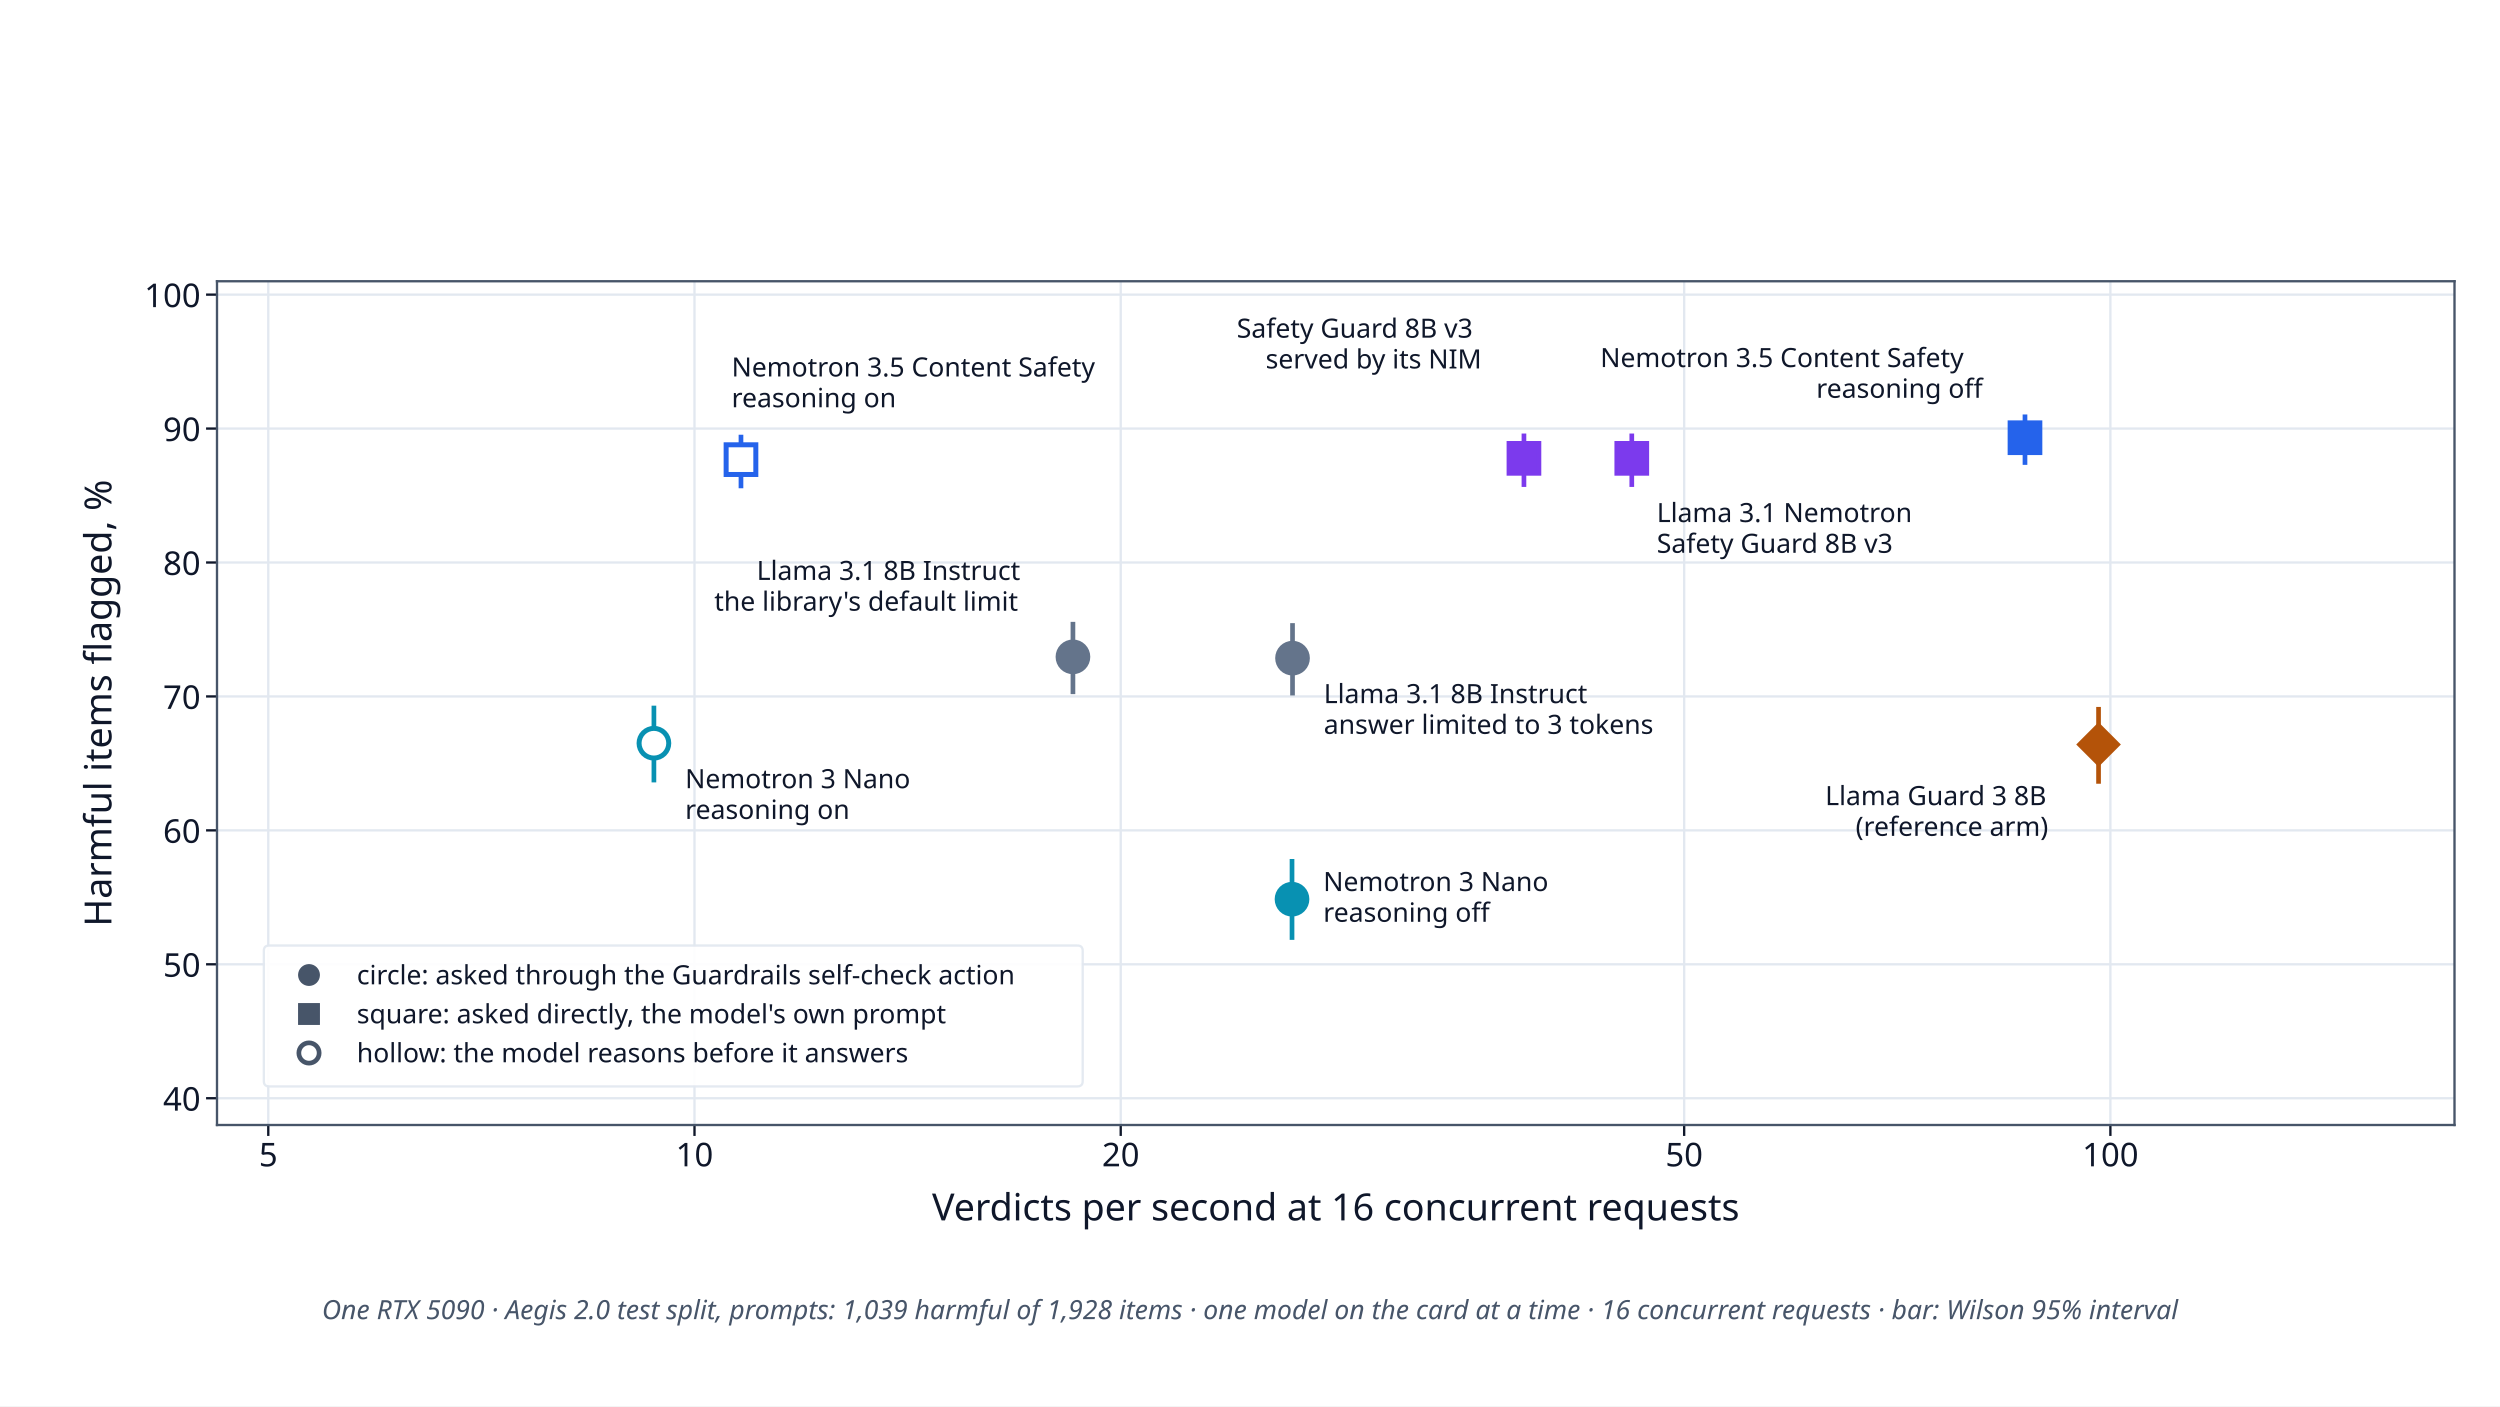
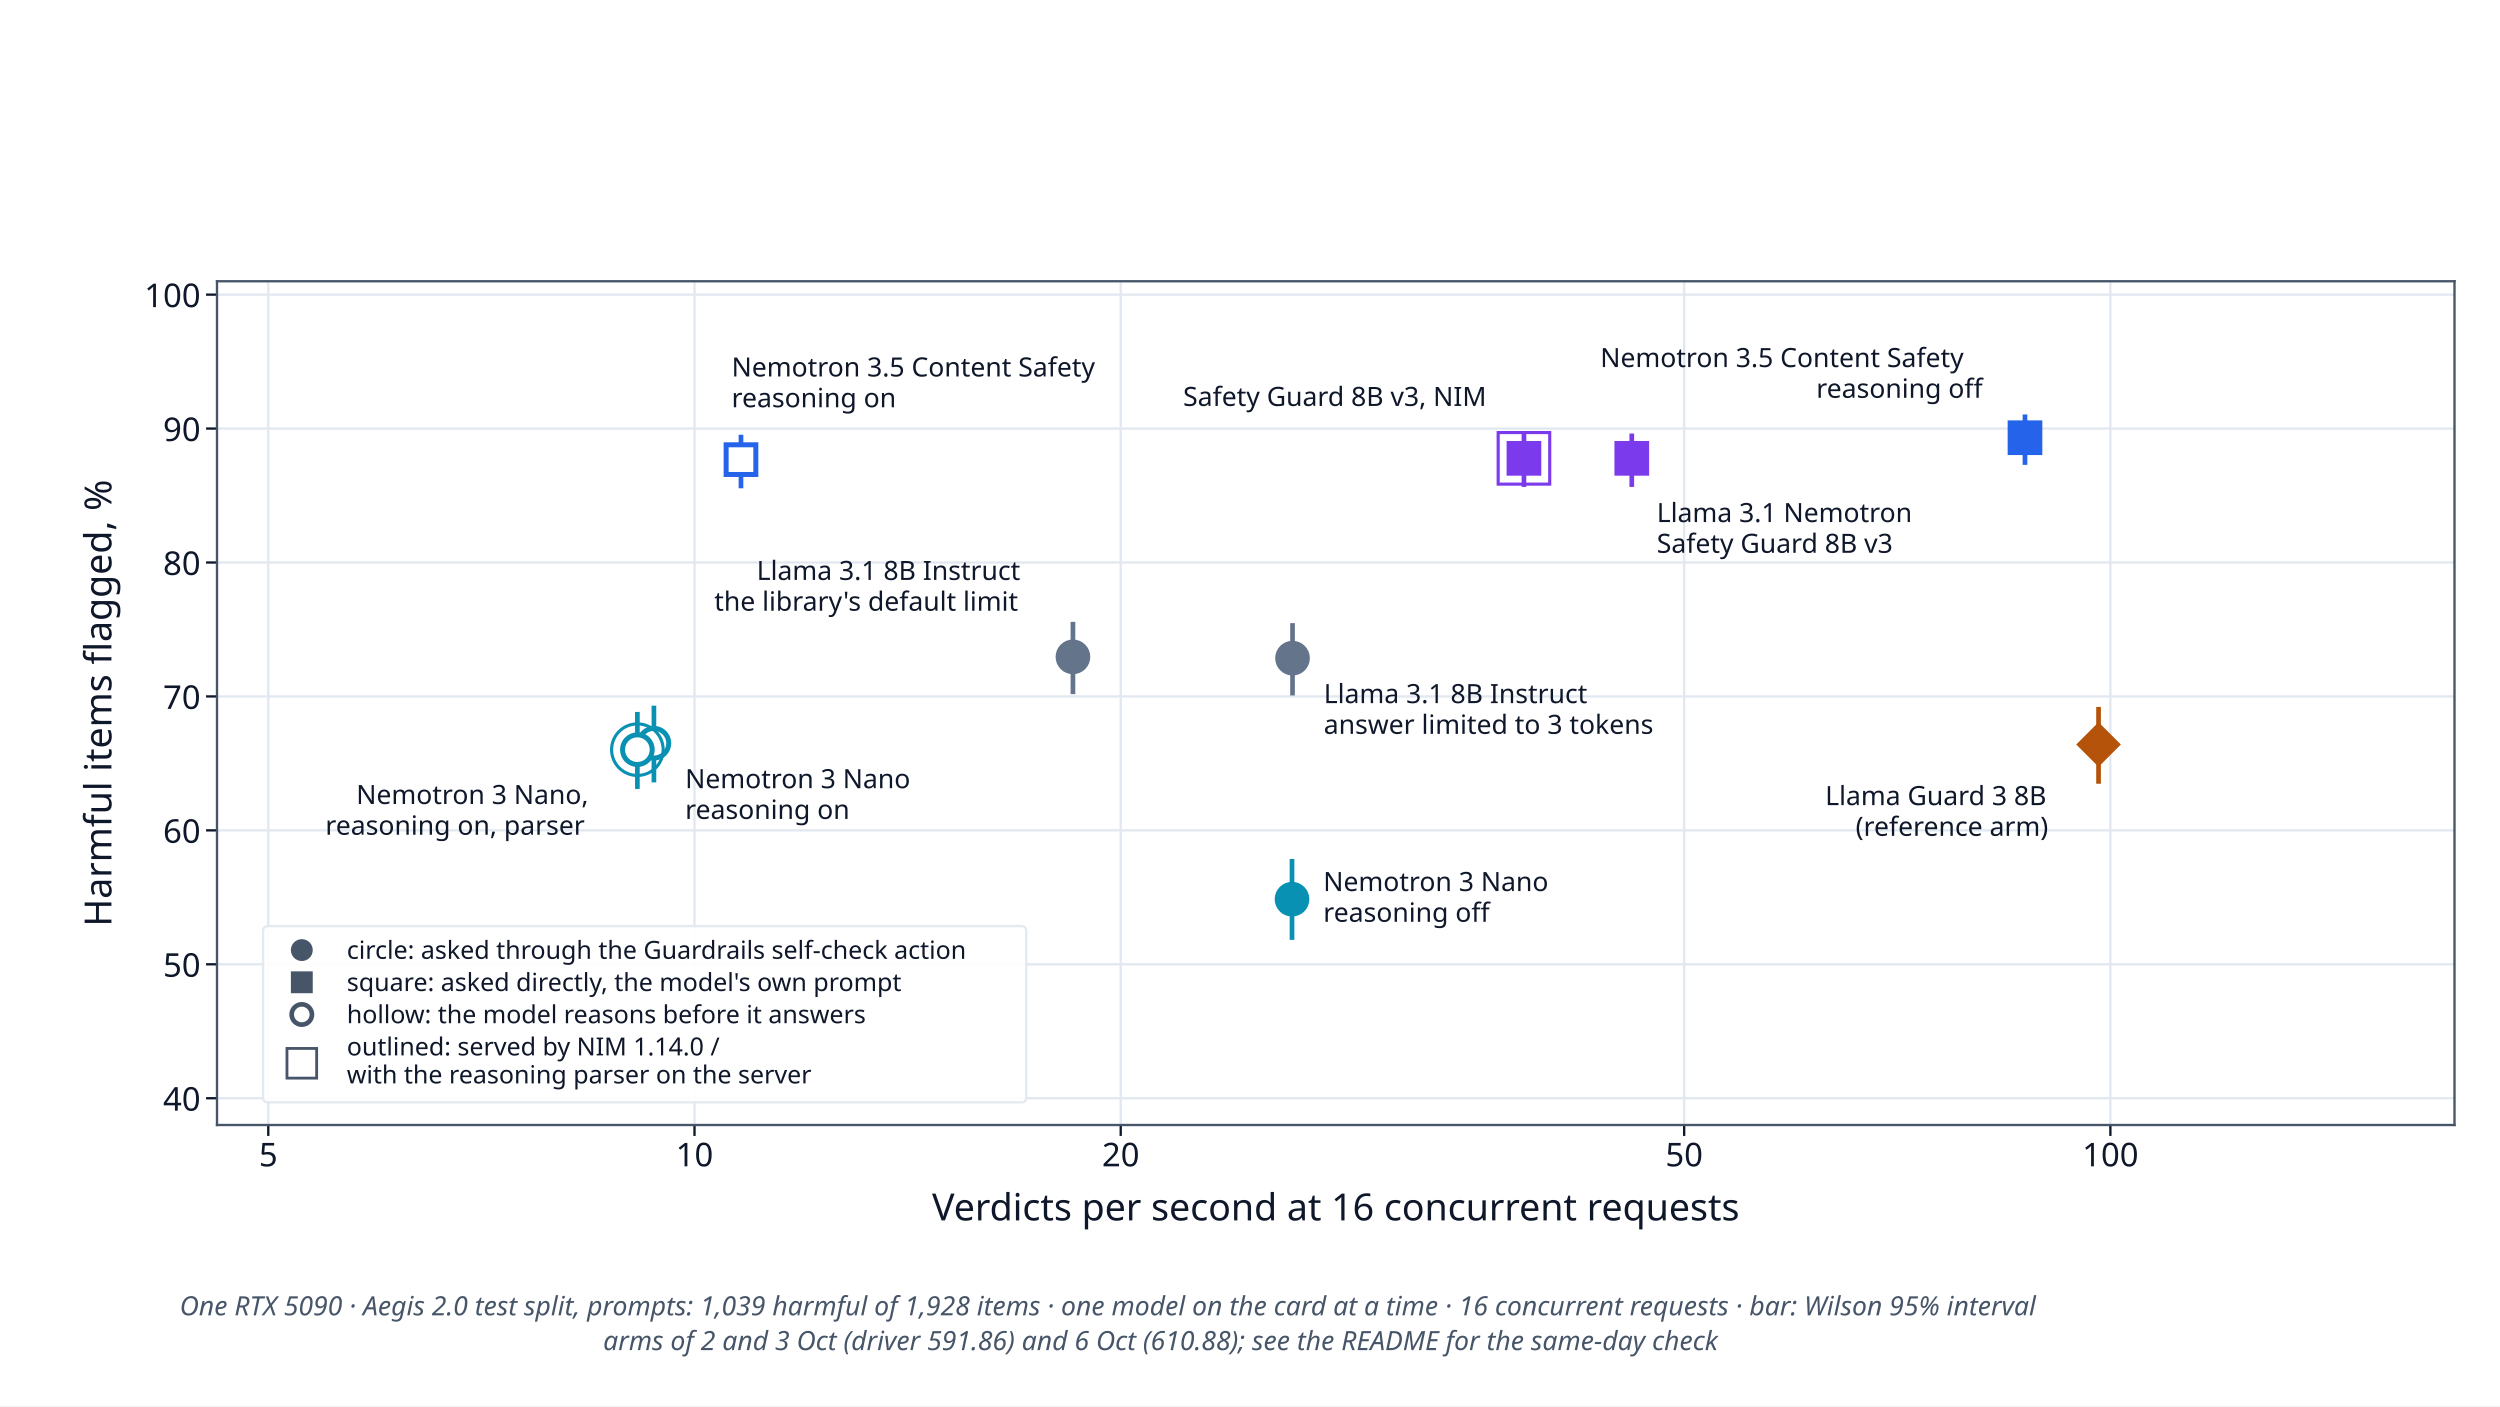
<svg xmlns="http://www.w3.org/2000/svg" xmlns:xlink="http://www.w3.org/1999/xlink" width="1600" height="900" viewBox="0 0 1600 900" version="1.1">
  <defs>
    <style type="text/css">*{stroke-linejoin: round; stroke-linecap: butt}</style>
  </defs>
  <g id="figure_1">
    <g id="patch_1">
      <path d="M 0 900  L 1600 900  L 1600 0  L 0 0  z " style="fill: #ffffff" />
    </g>
    <g id="axes_1">
      <g id="patch_2">
        <path d="M 138.88 720  L 1570.88 720  L 1570.88 180  L 138.88 180  z " style="fill: #ffffff" />
      </g>
      <g id="matplotlib.axis_1">
        <g id="xtick_1">
          <g id="line2d_1">
            <path d="M 171.694 720  L 171.694 180  " clip-path="url(#p97b2269379)" style="fill: none; stroke: #e2e8f0; stroke-width: 1.5; stroke-linecap: square" />
          </g>
          <g id="line2d_2">
            <defs>
              <path id="m2c2556c2d8" d="M 0 0  L 0 7  " style="stroke: #0f172a; stroke-width: 1.5" />
            </defs>
            <g>
              <use xlink:href="#m2c2556c2d8" x="171.694" y="720" style="fill: #0f172a; stroke: #0f172a; stroke-width: 1.5" />
            </g>
          </g>
          <g id="text_1">
            <text style="font-size: 21px; font-family: 'Space Grotesk', sans-serif; text-anchor: middle; fill: #0f172a" x="171.694" y="746.457" transform="rotate(-0 171.6943 746.4567)">5</text>
          </g>
        </g>
        <g id="xtick_2">
          <g id="line2d_3">
            <path d="M 444.478 720  L 444.478 180  " clip-path="url(#p97b2269379)" style="fill: none; stroke: #e2e8f0; stroke-width: 1.5; stroke-linecap: square" />
          </g>
          <g id="line2d_4">
            <g>
              <use xlink:href="#m2c2556c2d8" x="444.478" y="720" style="fill: #0f172a; stroke: #0f172a; stroke-width: 1.5" />
            </g>
          </g>
          <g id="text_2">
            <text style="font-size: 21px; font-family: 'Space Grotesk', sans-serif; text-anchor: middle; fill: #0f172a" x="444.478" y="746.457" transform="rotate(-0 444.4782 746.4567)">10</text>
          </g>
        </g>
        <g id="xtick_3">
          <g id="line2d_5">
            <path d="M 717.262 720  L 717.262 180  " clip-path="url(#p97b2269379)" style="fill: none; stroke: #e2e8f0; stroke-width: 1.5; stroke-linecap: square" />
          </g>
          <g id="line2d_6">
            <g>
              <use xlink:href="#m2c2556c2d8" x="717.262" y="720" style="fill: #0f172a; stroke: #0f172a; stroke-width: 1.5" />
            </g>
          </g>
          <g id="text_3">
            <text style="font-size: 21px; font-family: 'Space Grotesk', sans-serif; text-anchor: middle; fill: #0f172a" x="717.262" y="746.457" transform="rotate(-0 717.2621 746.4567)">20</text>
          </g>
        </g>
        <g id="xtick_4">
          <g id="line2d_7">
            <path d="M 1077.863 720  L 1077.863 180  " clip-path="url(#p97b2269379)" style="fill: none; stroke: #e2e8f0; stroke-width: 1.5; stroke-linecap: square" />
          </g>
          <g id="line2d_8">
            <g>
              <use xlink:href="#m2c2556c2d8" x="1077.863" y="720" style="fill: #0f172a; stroke: #0f172a; stroke-width: 1.5" />
            </g>
          </g>
          <g id="text_4">
            <text style="font-size: 21px; font-family: 'Space Grotesk', sans-serif; text-anchor: middle; fill: #0f172a" x="1077.863" y="746.457" transform="rotate(-0 1077.863 746.4567)">50</text>
          </g>
        </g>
        <g id="xtick_5">
          <g id="line2d_9">
            <path d="M 1350.647 720  L 1350.647 180  " clip-path="url(#p97b2269379)" style="fill: none; stroke: #e2e8f0; stroke-width: 1.5; stroke-linecap: square" />
          </g>
          <g id="line2d_10">
            <g>
              <use xlink:href="#m2c2556c2d8" x="1350.647" y="720" style="fill: #0f172a; stroke: #0f172a; stroke-width: 1.5" />
            </g>
          </g>
          <g id="text_5">
            <text style="font-size: 21px; font-family: 'Space Grotesk', sans-serif; text-anchor: middle; fill: #0f172a" x="1350.647" y="746.457" transform="rotate(-0 1350.647 746.4567)">100</text>
          </g>
        </g>
        <g id="text_6">
          <text style="font-size: 24px; font-family: 'Space Grotesk', sans-serif; text-anchor: middle; fill: #0f172a" x="854.88" y="781.06" transform="rotate(-0 854.88 781.0603)">Verdicts per second at 16 concurrent requests</text>
        </g>
      </g>
      <g id="matplotlib.axis_2">
        <g id="ytick_1">
          <g id="line2d_11">
            <path d="M 138.88 702.857  L 1570.88 702.857  " clip-path="url(#p97b2269379)" style="fill: none; stroke: #e2e8f0; stroke-width: 1.5; stroke-linecap: square" />
          </g>
          <g id="line2d_12">
            <defs>
              <path id="m90295307e1" d="M 0 0  L -7 0  " style="stroke: #0f172a; stroke-width: 1.5" />
            </defs>
            <g>
              <use xlink:href="#m90295307e1" x="138.88" y="702.857" style="fill: #0f172a; stroke: #0f172a; stroke-width: 1.5" />
            </g>
          </g>
          <g id="text_7">
            <text style="font-size: 21px; font-family: 'Space Grotesk', sans-serif; text-anchor: end; fill: #0f172a" x="128.38" y="710.836" transform="rotate(-0 128.38 710.8355)">40</text>
          </g>
        </g>
        <g id="ytick_2">
          <g id="line2d_13">
            <path d="M 138.88 617.143  L 1570.88 617.143  " clip-path="url(#p97b2269379)" style="fill: none; stroke: #e2e8f0; stroke-width: 1.5; stroke-linecap: square" />
          </g>
          <g id="line2d_14">
            <g>
              <use xlink:href="#m90295307e1" x="138.88" y="617.143" style="fill: #0f172a; stroke: #0f172a; stroke-width: 1.5" />
            </g>
          </g>
          <g id="text_8">
            <text style="font-size: 21px; font-family: 'Space Grotesk', sans-serif; text-anchor: end; fill: #0f172a" x="128.38" y="625.121" transform="rotate(-0 128.38 625.1212)">50</text>
          </g>
        </g>
        <g id="ytick_3">
          <g id="line2d_15">
            <path d="M 138.88 531.429  L 1570.88 531.429  " clip-path="url(#p97b2269379)" style="fill: none; stroke: #e2e8f0; stroke-width: 1.5; stroke-linecap: square" />
          </g>
          <g id="line2d_16">
            <g>
              <use xlink:href="#m90295307e1" x="138.88" y="531.429" style="fill: #0f172a; stroke: #0f172a; stroke-width: 1.5" />
            </g>
          </g>
          <g id="text_9">
            <text style="font-size: 21px; font-family: 'Space Grotesk', sans-serif; text-anchor: end; fill: #0f172a" x="128.38" y="539.407" transform="rotate(-0 128.38 539.4069)">60</text>
          </g>
        </g>
        <g id="ytick_4">
          <g id="line2d_17">
            <path d="M 138.88 445.714  L 1570.88 445.714  " clip-path="url(#p97b2269379)" style="fill: none; stroke: #e2e8f0; stroke-width: 1.5; stroke-linecap: square" />
          </g>
          <g id="line2d_18">
            <g>
              <use xlink:href="#m90295307e1" x="138.88" y="445.714" style="fill: #0f172a; stroke: #0f172a; stroke-width: 1.5" />
            </g>
          </g>
          <g id="text_10">
            <text style="font-size: 21px; font-family: 'Space Grotesk', sans-serif; text-anchor: end; fill: #0f172a" x="128.38" y="453.693" transform="rotate(-0 128.38 453.6926)">70</text>
          </g>
        </g>
        <g id="ytick_5">
          <g id="line2d_19">
            <path d="M 138.88 360  L 1570.88 360  " clip-path="url(#p97b2269379)" style="fill: none; stroke: #e2e8f0; stroke-width: 1.5; stroke-linecap: square" />
          </g>
          <g id="line2d_20">
            <g>
              <use xlink:href="#m90295307e1" x="138.88" y="360" style="fill: #0f172a; stroke: #0f172a; stroke-width: 1.5" />
            </g>
          </g>
          <g id="text_11">
            <text style="font-size: 21px; font-family: 'Space Grotesk', sans-serif; text-anchor: end; fill: #0f172a" x="128.38" y="367.978" transform="rotate(-0 128.38 367.9784)">80</text>
          </g>
        </g>
        <g id="ytick_6">
          <g id="line2d_21">
            <path d="M 138.88 274.286  L 1570.88 274.286  " clip-path="url(#p97b2269379)" style="fill: none; stroke: #e2e8f0; stroke-width: 1.5; stroke-linecap: square" />
          </g>
          <g id="line2d_22">
            <g>
              <use xlink:href="#m90295307e1" x="138.88" y="274.286" style="fill: #0f172a; stroke: #0f172a; stroke-width: 1.5" />
            </g>
          </g>
          <g id="text_12">
            <text style="font-size: 21px; font-family: 'Space Grotesk', sans-serif; text-anchor: end; fill: #0f172a" x="128.38" y="282.264" transform="rotate(-0 128.38 282.2641)">90</text>
          </g>
        </g>
        <g id="ytick_7">
          <g id="line2d_23">
            <path d="M 138.88 188.571  L 1570.88 188.571  " clip-path="url(#p97b2269379)" style="fill: none; stroke: #e2e8f0; stroke-width: 1.5; stroke-linecap: square" />
          </g>
          <g id="line2d_24">
            <g>
              <use xlink:href="#m90295307e1" x="138.88" y="188.571" style="fill: #0f172a; stroke: #0f172a; stroke-width: 1.5" />
            </g>
          </g>
          <g id="text_13">
            <text style="font-size: 21px; font-family: 'Space Grotesk', sans-serif; text-anchor: end; fill: #0f172a" x="128.38" y="196.55" transform="rotate(-0 128.38 196.5498)">100</text>
          </g>
        </g>
        <g id="text_14">
          <text style="font-size: 24px; font-family: 'Space Grotesk', sans-serif; text-anchor: middle; fill: #0f172a" x="71.305" y="450" transform="rotate(-90 71.305 450)">Harmful items flagged, %</text>
        </g>
      </g>
      <g id="line2d_25">
        <path d="M 827.215 445.08  L 827.215 398.789  " clip-path="url(#p97b2269379)" style="fill: none; stroke: #64748b; stroke-width: 3" />
      </g>
      <g id="line2d_26">
        <path d="M 686.68 444.232  L 686.68 397.993  " clip-path="url(#p97b2269379)" style="fill: none; stroke: #64748b; stroke-width: 3" />
      </g>
      <g id="line2d_27">
        <path d="M 418.502 500.74  L 418.502 451.623  " clip-path="url(#p97b2269379)" style="fill: none; stroke: #0891b2; stroke-width: 3" />
      </g>
      <g id="line2d_28">
        <path d="M 826.893 601.524  L 826.893 549.747  " clip-path="url(#p97b2269379)" style="fill: none; stroke: #0891b2; stroke-width: 3" />
      </g>
      <g id="line2d_29">
        <path d="M 1295.99 297.502  L 1295.99 265.267  " clip-path="url(#p97b2269379)" style="fill: none; stroke: #2563eb; stroke-width: 3" />
      </g>
      <g id="line2d_30">
        <path d="M 474.224 312.496  L 474.224 278.218  " clip-path="url(#p97b2269379)" style="fill: none; stroke: #2563eb; stroke-width: 3" />
      </g>
      <g id="line2d_31">
        <path d="M 1044.339 311.617  L 1044.339 277.453  " clip-path="url(#p97b2269379)" style="fill: none; stroke: #7c3aed; stroke-width: 3" />
      </g>
      <g id="line2d_32">
        <path d="M 1343.07 501.58  L 1343.07 452.428  " clip-path="url(#p97b2269379)" style="fill: none; stroke: #b45309; stroke-width: 3" />
      </g>
      <g id="line2d_33">
        <path d="M 975.324 311.617  L 975.324 277.453  " clip-path="url(#p97b2269379)" style="fill: none; stroke: #7c3aed; stroke-width: 3" />
      </g>
+       <g id="line2d_34">
+         <path d="M 407.92 504.936  L 407.92 455.647  " clip-path="url(#p97b2269379)" style="fill: none; stroke: #0891b2; stroke-width: 3" />
+       </g>
      <g id="patch_3">
        <path d="M 138.88 720  L 138.88 180  " style="fill: none; stroke: #475569; stroke-width: 1.5; stroke-linejoin: miter; stroke-linecap: square" />
      </g>
      <g id="patch_4">
        <path d="M 1570.88 720  L 1570.88 180  " style="fill: none; stroke: #475569; stroke-width: 1.5; stroke-linejoin: miter; stroke-linecap: square" />
      </g>
      <g id="patch_5">
        <path d="M 138.88 720  L 1570.88 720  " style="fill: none; stroke: #475569; stroke-width: 1.5; stroke-linejoin: miter; stroke-linecap: square" />
      </g>
      <g id="patch_6">
        <path d="M 138.88 180  L 1570.88 180  " style="fill: none; stroke: #475569; stroke-width: 1.5; stroke-linejoin: miter; stroke-linecap: square" />
      </g>
-       <g id="line2d_34">
+       <g id="line2d_35">
        <defs>
          <path id="m4cd215f87e" d="M 0 9.5  C 2.519 9.5 4.936 8.499 6.718 6.718  C 8.499 4.936 9.5 2.519 9.5 0  C 9.5 -2.519 8.499 -4.936 6.718 -6.718  C 4.936 -8.499 2.519 -9.5 0 -9.5  C -2.519 -9.5 -4.936 -8.499 -6.718 -6.718  C -8.499 -4.936 -9.5 -2.519 -9.5 0  C -9.5 2.519 -8.499 4.936 -6.718 6.718  C -4.936 8.499 -2.519 9.5 0 9.5  z " style="stroke: #64748b; stroke-width: 3.2" />
        </defs>
        <g clip-path="url(#p97b2269379)">
          <use xlink:href="#m4cd215f87e" x="827.215" y="421.213" style="fill: #64748b; stroke: #64748b; stroke-width: 3.2" />
        </g>
      </g>
      <g id="text_15">
        <text style="font-size: 17px; font-family: 'Space Grotesk', sans-serif; fill: #0f172a" transform="translate(847.2146 449.9951)">Llama 3.1 8B Instruct</text>
        <text style="font-size: 17px; font-family: 'Space Grotesk', sans-serif; fill: #0f172a" transform="translate(847.2146 469.6772)">answer limited to 3 tokens</text>
      </g>
-       <g id="line2d_35">
+       <g id="line2d_36">
        <g clip-path="url(#p97b2269379)">
          <use xlink:href="#m4cd215f87e" x="686.68" y="420.388" style="fill: #64748b; stroke: #64748b; stroke-width: 3.2" />
        </g>
      </g>
      <g id="text_16">
        <text style="font-size: 17px; font-family: 'Space Grotesk', sans-serif; fill: #0f172a" transform="translate(484.2831 371.1701)">Llama 3.1 8B Instruct</text>
        <text style="font-size: 17px; font-family: 'Space Grotesk', sans-serif; fill: #0f172a" transform="translate(457.1416 390.8523)">the library's default limit</text>
      </g>
-       <g id="line2d_36">
+       <g id="line2d_37">
        <defs>
          <path id="m36b922b8f1" d="M 0 9.5  C 2.519 9.5 4.936 8.499 6.718 6.718  C 8.499 4.936 9.5 2.519 9.5 0  C 9.5 -2.519 8.499 -4.936 6.718 -6.718  C 4.936 -8.499 2.519 -9.5 0 -9.5  C -2.519 -9.5 -4.936 -8.499 -6.718 -6.718  C -8.499 -4.936 -9.5 -2.519 -9.5 0  C -9.5 2.519 -8.499 4.936 -6.718 6.718  C -4.936 8.499 -2.519 9.5 0 9.5  z " style="stroke: #0891b2; stroke-width: 3.2" />
        </defs>
        <g clip-path="url(#p97b2269379)">
          <use xlink:href="#m36b922b8f1" x="418.502" y="475.661" style="fill: #ffffff; stroke: #0891b2; stroke-width: 3.2" />
        </g>
      </g>
      <g id="text_17">
        <text style="font-size: 17px; font-family: 'Space Grotesk', sans-serif; fill: #0f172a" transform="translate(438.5018 504.443)">Nemotron 3 Nano</text>
        <text style="font-size: 17px; font-family: 'Space Grotesk', sans-serif; fill: #0f172a" transform="translate(438.5018 524.1252)">reasoning on</text>
      </g>
-       <g id="line2d_37">
+       <g id="line2d_38">
        <defs>
          <path id="mce63f2d6fa" d="M 0 9.5  C 2.519 9.5 4.936 8.499 6.718 6.718  C 8.499 4.936 9.5 2.519 9.5 0  C 9.5 -2.519 8.499 -4.936 6.718 -6.718  C 4.936 -8.499 2.519 -9.5 0 -9.5  C -2.519 -9.5 -4.936 -8.499 -6.718 -6.718  C -8.499 -4.936 -9.5 -2.519 -9.5 0  C -9.5 2.519 -8.499 4.936 -6.718 6.718  C -4.936 8.499 -2.519 9.5 0 9.5  z " style="stroke: #0891b2; stroke-width: 3.2" />
        </defs>
        <g clip-path="url(#p97b2269379)">
          <use xlink:href="#mce63f2d6fa" x="826.893" y="575.482" style="fill: #0891b2; stroke: #0891b2; stroke-width: 3.2" />
        </g>
      </g>
      <g id="text_18">
        <text style="font-size: 17px; font-family: 'Space Grotesk', sans-serif; fill: #0f172a" transform="translate(846.8926 570.2643)">Nemotron 3 Nano</text>
        <text style="font-size: 17px; font-family: 'Space Grotesk', sans-serif; fill: #0f172a" transform="translate(846.8926 589.9465)">reasoning off</text>
      </g>
-       <g id="line2d_38">
+       <g id="line2d_39">
        <defs>
          <path id="m3acf0d2640" d="M -9.5 9.5  L 9.5 9.5  L 9.5 -9.5  L -9.5 -9.5  z " style="stroke: #2563eb; stroke-width: 3.2; stroke-linejoin: miter" />
        </defs>
        <g clip-path="url(#p97b2269379)">
          <use xlink:href="#m3acf0d2640" x="1295.99" y="280.143" style="fill: #2563eb; stroke: #2563eb; stroke-width: 3.2; stroke-linejoin: miter" />
        </g>
      </g>
      <g id="text_19">
        <text style="font-size: 17px; font-family: 'Space Grotesk', sans-serif; fill: #0f172a" transform="translate(1024.17 234.9254)">Nemotron 3.5 Content Safety</text>
        <text style="font-size: 17px; font-family: 'Space Grotesk', sans-serif; fill: #0f172a" transform="translate(1162.412 254.6075)">reasoning off</text>
      </g>
-       <g id="line2d_39">
+       <g id="line2d_40">
        <defs>
          <path id="mfc27d1c7c5" d="M -9.5 9.5  L 9.5 9.5  L 9.5 -9.5  L -9.5 -9.5  z " style="stroke: #2563eb; stroke-width: 3.2; stroke-linejoin: miter" />
        </defs>
        <g clip-path="url(#p97b2269379)">
          <use xlink:href="#mfc27d1c7c5" x="474.224" y="294.167" style="fill: #ffffff; stroke: #2563eb; stroke-width: 3.2; stroke-linejoin: miter" />
        </g>
      </g>
      <g id="text_20">
        <text style="font-size: 17px; font-family: 'Space Grotesk', sans-serif; fill: #0f172a" transform="translate(468.2238 240.9499)">Nemotron 3.5 Content Safety</text>
        <text style="font-size: 17px; font-family: 'Space Grotesk', sans-serif; fill: #0f172a" transform="translate(468.2238 260.632)">reasoning on</text>
      </g>
-       <g id="line2d_40">
+       <g id="line2d_41">
        <defs>
          <path id="m11b76abd32" d="M -9.5 9.5  L 9.5 9.5  L 9.5 -9.5  L -9.5 -9.5  z " style="stroke: #7c3aed; stroke-width: 3.2; stroke-linejoin: miter" />
        </defs>
        <g clip-path="url(#p97b2269379)">
          <use xlink:href="#m11b76abd32" x="1044.339" y="293.342" style="fill: #7c3aed; stroke: #7c3aed; stroke-width: 3.2; stroke-linejoin: miter" />
        </g>
      </g>
      <g id="text_21">
        <text style="font-size: 17px; font-family: 'Space Grotesk', sans-serif; fill: #0f172a" transform="translate(1060.339 334.1249)">Llama 3.1 Nemotron</text>
        <text style="font-size: 17px; font-family: 'Space Grotesk', sans-serif; fill: #0f172a" transform="translate(1060.339 353.807)">Safety Guard 8B v3</text>
      </g>
-       <g id="line2d_41">
+       <g id="line2d_42">
        <defs>
          <path id="m6bb25801bf" d="M 0 12.021  L 12.021 0  L 0 -12.021  L -12.021 0  z " style="stroke: #b45309; stroke-width: 3.2; stroke-linejoin: miter" />
        </defs>
        <g clip-path="url(#p97b2269379)">
          <use xlink:href="#m6bb25801bf" x="1343.07" y="476.486" style="fill: #b45309; stroke: #b45309; stroke-width: 3.2; stroke-linejoin: miter" />
        </g>
      </g>
      <g id="text_22">
        <text style="font-size: 17px; font-family: 'Space Grotesk', sans-serif; fill: #0f172a" transform="translate(1168.128 515.268)">Llama Guard 3 8B</text>
        <text style="font-size: 17px; font-family: 'Space Grotesk', sans-serif; fill: #0f172a" transform="translate(1187.575 534.9502)">(reference arm)</text>
      </g>
-       <g id="line2d_42">
+       <g id="line2d_43">
        <g clip-path="url(#p97b2269379)">
          <use xlink:href="#m11b76abd32" x="975.324" y="293.342" style="fill: #7c3aed; stroke: #7c3aed; stroke-width: 3.2; stroke-linejoin: miter" />
        </g>
      </g>
+       <g id="line2d_44">
+         <defs>
+           <path id="m4248150de6" d="M -16.5 16.5  L 16.5 16.5  L 16.5 -16.5  L -16.5 -16.5  z " style="stroke: #7c3aed; stroke-width: 2; stroke-linejoin: miter" />
+         </defs>
+         <g clip-path="url(#p97b2269379)">
+           <use xlink:href="#m4248150de6" x="975.324" y="293.342" style="fill-opacity: 0; stroke: #7c3aed; stroke-width: 2; stroke-linejoin: miter" />
+         </g>
+       </g>
      <g id="text_23">
-         <text style="font-size: 17px; font-family: 'Space Grotesk', sans-serif; fill: #0f172a" transform="translate(791.5285 216.1249)">Safety Guard 8B v3</text>
-         <text style="font-size: 17px; font-family: 'Space Grotesk', sans-serif; fill: #0f172a" transform="translate(809.9974 235.807)">served by its NIM</text>
+         <text style="font-size: 17px; font-family: 'Space Grotesk', sans-serif; text-anchor: end; fill: #0f172a" x="951.324" y="259.807" transform="rotate(-0 951.3237 259.807)">Safety Guard 8B v3, NIM</text>
+       </g>
+       <g id="line2d_45">
+         <g clip-path="url(#p97b2269379)">
+           <use xlink:href="#m36b922b8f1" x="407.92" y="479.786" style="fill: #ffffff; stroke: #0891b2; stroke-width: 3.2" />
+         </g>
+       </g>
+       <g id="line2d_46">
+         <defs>
+           <path id="m6e1c790b3b" d="M 0 16.5  C 4.376 16.5 8.573 14.761 11.667 11.667  C 14.761 8.573 16.5 4.376 16.5 0  C 16.5 -4.376 14.761 -8.573 11.667 -11.667  C 8.573 -14.761 4.376 -16.5 0 -16.5  C -4.376 -16.5 -8.573 -14.761 -11.667 -11.667  C -14.761 -8.573 -16.5 -4.376 -16.5 0  C -16.5 4.376 -14.761 8.573 -11.667 11.667  C -8.573 14.761 -4.376 16.5 0 16.5  z " style="stroke: #0891b2; stroke-width: 2" />
+         </defs>
+         <g clip-path="url(#p97b2269379)">
+           <use xlink:href="#m6e1c790b3b" x="407.92" y="479.786" style="fill-opacity: 0; stroke: #0891b2; stroke-width: 2" />
+         </g>
+       </g>
+       <g id="text_24">
+         <text style="font-size: 17px; font-family: 'Space Grotesk', sans-serif; fill: #0f172a" transform="translate(227.9981 514.5679)">Nemotron 3 Nano,</text>
+         <text style="font-size: 17px; font-family: 'Space Grotesk', sans-serif; fill: #0f172a" transform="translate(208.2277 534.25)">reasoning on, parser</text>
      </g>
      <g id="legend_1">
        <g id="patch_7">
-           <path d="M 172.26 695.3  L 689.528 695.3  Q 692.928 695.3 692.928 691.9  L 692.928 608.542  Q 692.928 605.142 689.528 605.142  L 172.26 605.142  Q 168.86 605.142 168.86 608.542  L 168.86 691.9  Q 168.86 695.3 172.26 695.3  z " style="fill: #ffffff; opacity: 0.92; stroke: #e2e8f0; stroke-width: 1.5; stroke-linejoin: miter" />
-         </g>
-         <g id="line2d_43">
+           <path d="M 171.56 705.52  L 653.6 705.52  Q 656.8 705.52 656.8 702.32  L 656.8 595.904  Q 656.8 592.703 653.6 592.703  L 171.56 592.703  Q 168.36 592.703 168.36 595.904  L 168.36 702.32  Q 168.36 705.52 171.56 705.52  z " style="fill: #ffffff; opacity: 0.92; stroke: #e2e8f0; stroke-width: 1.5; stroke-linejoin: miter" />
+         </g>
+         <g id="line2d_47">
          <defs>
            <path id="m9f82e47357" d="M 0 6.5  C 1.724 6.5 3.377 5.815 4.596 4.596  C 5.815 3.377 6.5 1.724 6.5 0  C 6.5 -1.724 5.815 -3.377 4.596 -4.596  C 3.377 -5.815 1.724 -6.5 0 -6.5  C -1.724 -6.5 -3.377 -5.815 -4.596 -4.596  C -5.815 -3.377 -6.5 -1.724 -6.5 0  C -6.5 1.724 -5.815 3.377 -4.596 4.596  C -3.377 5.815 -1.724 6.5 0 6.5  z " style="stroke: #475569" />
          </defs>
          <g>
-             <use xlink:href="#m9f82e47357" x="197.76" y="624.009" style="fill: #475569; stroke: #475569" />
-           </g>
-         </g>
-         <g id="text_24">
-           <text style="font-size: 17px; font-family: 'Space Grotesk', sans-serif; text-anchor: start; fill: #0f172a" x="228.36" y="629.959" transform="rotate(-0 228.36 629.9589)">circle: asked through the Guardrails self-check action</text>
-         </g>
-         <g id="line2d_44">
+             <use xlink:href="#m9f82e47357" x="193.16" y="608.061" style="fill: #475569; stroke: #475569" />
+           </g>
+         </g>
+         <g id="text_25">
+           <text style="font-size: 16px; font-family: 'Space Grotesk', sans-serif; text-anchor: start; fill: #0f172a" x="221.96" y="613.661" transform="rotate(-0 221.96 613.661)">circle: asked through the Guardrails self-check action</text>
+         </g>
+         <g id="line2d_48">
          <defs>
            <path id="m306c660dbb" d="M -6.5 6.5  L 6.5 6.5  L 6.5 -6.5  L -6.5 -6.5  z " style="stroke: #475569; stroke-linejoin: miter" />
          </defs>
          <g>
-             <use xlink:href="#m306c660dbb" x="197.76" y="648.962" style="fill: #475569; stroke: #475569; stroke-linejoin: miter" />
-           </g>
-         </g>
-         <g id="text_25">
-           <text style="font-size: 17px; font-family: 'Space Grotesk', sans-serif; text-anchor: start; fill: #0f172a" x="228.36" y="654.912" transform="rotate(-0 228.36 654.9117)">square: asked directly, the model's own prompt</text>
-         </g>
-         <g id="line2d_45">
+             <use xlink:href="#m306c660dbb" x="193.16" y="628.666" style="fill: #475569; stroke: #475569; stroke-linejoin: miter" />
+           </g>
+         </g>
+         <g id="text_26">
+           <text style="font-size: 16px; font-family: 'Space Grotesk', sans-serif; text-anchor: start; fill: #0f172a" x="221.96" y="634.266" transform="rotate(-0 221.96 634.266)">square: asked directly, the model's own prompt</text>
+         </g>
+         <g id="line2d_49">
          <defs>
            <path id="m85005f251f" d="M 0 6.5  C 1.724 6.5 3.377 5.815 4.596 4.596  C 5.815 3.377 6.5 1.724 6.5 0  C 6.5 -1.724 5.815 -3.377 4.596 -4.596  C 3.377 -5.815 1.724 -6.5 0 -6.5  C -1.724 -6.5 -3.377 -5.815 -4.596 -4.596  C -5.815 -3.377 -6.5 -1.724 -6.5 0  C -6.5 1.724 -5.815 3.377 -4.596 4.596  C -3.377 5.815 -1.724 6.5 0 6.5  z " style="stroke: #475569; stroke-width: 3" />
          </defs>
          <g>
-             <use xlink:href="#m85005f251f" x="197.76" y="673.915" style="fill: #ffffff; stroke: #475569; stroke-width: 3" />
-           </g>
-         </g>
-         <g id="text_26">
-           <text style="font-size: 17px; font-family: 'Space Grotesk', sans-serif; text-anchor: start; fill: #0f172a" x="228.36" y="679.865" transform="rotate(-0 228.36 679.8645)">hollow: the model reasons before it answers</text>
+             <use xlink:href="#m85005f251f" x="193.16" y="649.271" style="fill: #ffffff; stroke: #475569; stroke-width: 3" />
+           </g>
+         </g>
+         <g id="text_27">
+           <text style="font-size: 16px; font-family: 'Space Grotesk', sans-serif; text-anchor: start; fill: #0f172a" x="221.96" y="654.871" transform="rotate(-0 221.96 654.871)">hollow: the model reasons before it answers</text>
+         </g>
+         <g id="line2d_50">
+           <defs>
+             <path id="m70744583db" d="M -9.5 9.5  L 9.5 9.5  L 9.5 -9.5  L -9.5 -9.5  z " style="stroke: #475569; stroke-width: 1.8; stroke-linejoin: miter" />
+           </defs>
+           <g>
+             <use xlink:href="#m70744583db" x="193.16" y="680.498" style="fill-opacity: 0; stroke: #475569; stroke-width: 1.8; stroke-linejoin: miter" />
+           </g>
+         </g>
+         <g id="text_28">
+           <text style="font-size: 16px; font-family: 'Space Grotesk', sans-serif; fill: #0f172a" transform="translate(221.96 675.476)">outlined: served by NIM 1.14.0 /</text>
+           <text style="font-size: 16px; font-family: 'Space Grotesk', sans-serif; fill: #0f172a" transform="translate(221.96 693.3925)">with the reasoning parser on the server</text>
        </g>
      </g>
    </g>
-     <g id="text_27">
-       <text style="font-style: italic; font-size: 17px; font-family: 'Space Grotesk', sans-serif; text-anchor: middle; fill: #475569" x="800" y="844.265" transform="rotate(-0 800 844.2645)">One RTX 5090 · Aegis 2.0 test split, prompts: 1,039 harmful of 1,928 items · one model on the card at a time · 16 concurrent requests · bar: Wilson 95% interval</text>
+     <g id="text_29">
+       <text style="font-style: italic; font-size: 17px; font-family: 'Space Grotesk', sans-serif; fill: #475569" transform="translate(114.989 841.7989)">One RTX 5090 · Aegis 2.0 test split, prompts: 1,039 harmful of 1,928 items · one model on the card at a time · 16 concurrent requests · bar: Wilson 95% interval</text>
+       <text style="font-style: italic; font-size: 17px; font-family: 'Space Grotesk', sans-serif; fill: #475569" transform="translate(385.9969 864.0645)">arms of 2 and 3 Oct (driver 591.86) and 6 Oct (610.88); see the README for the same-day check</text>
    </g>
  </g>
  <defs>
    <clipPath id="p97b2269379">
      <rect x="138.88" y="180" width="1432" height="540" />
    </clipPath>
  </defs>
</svg>
